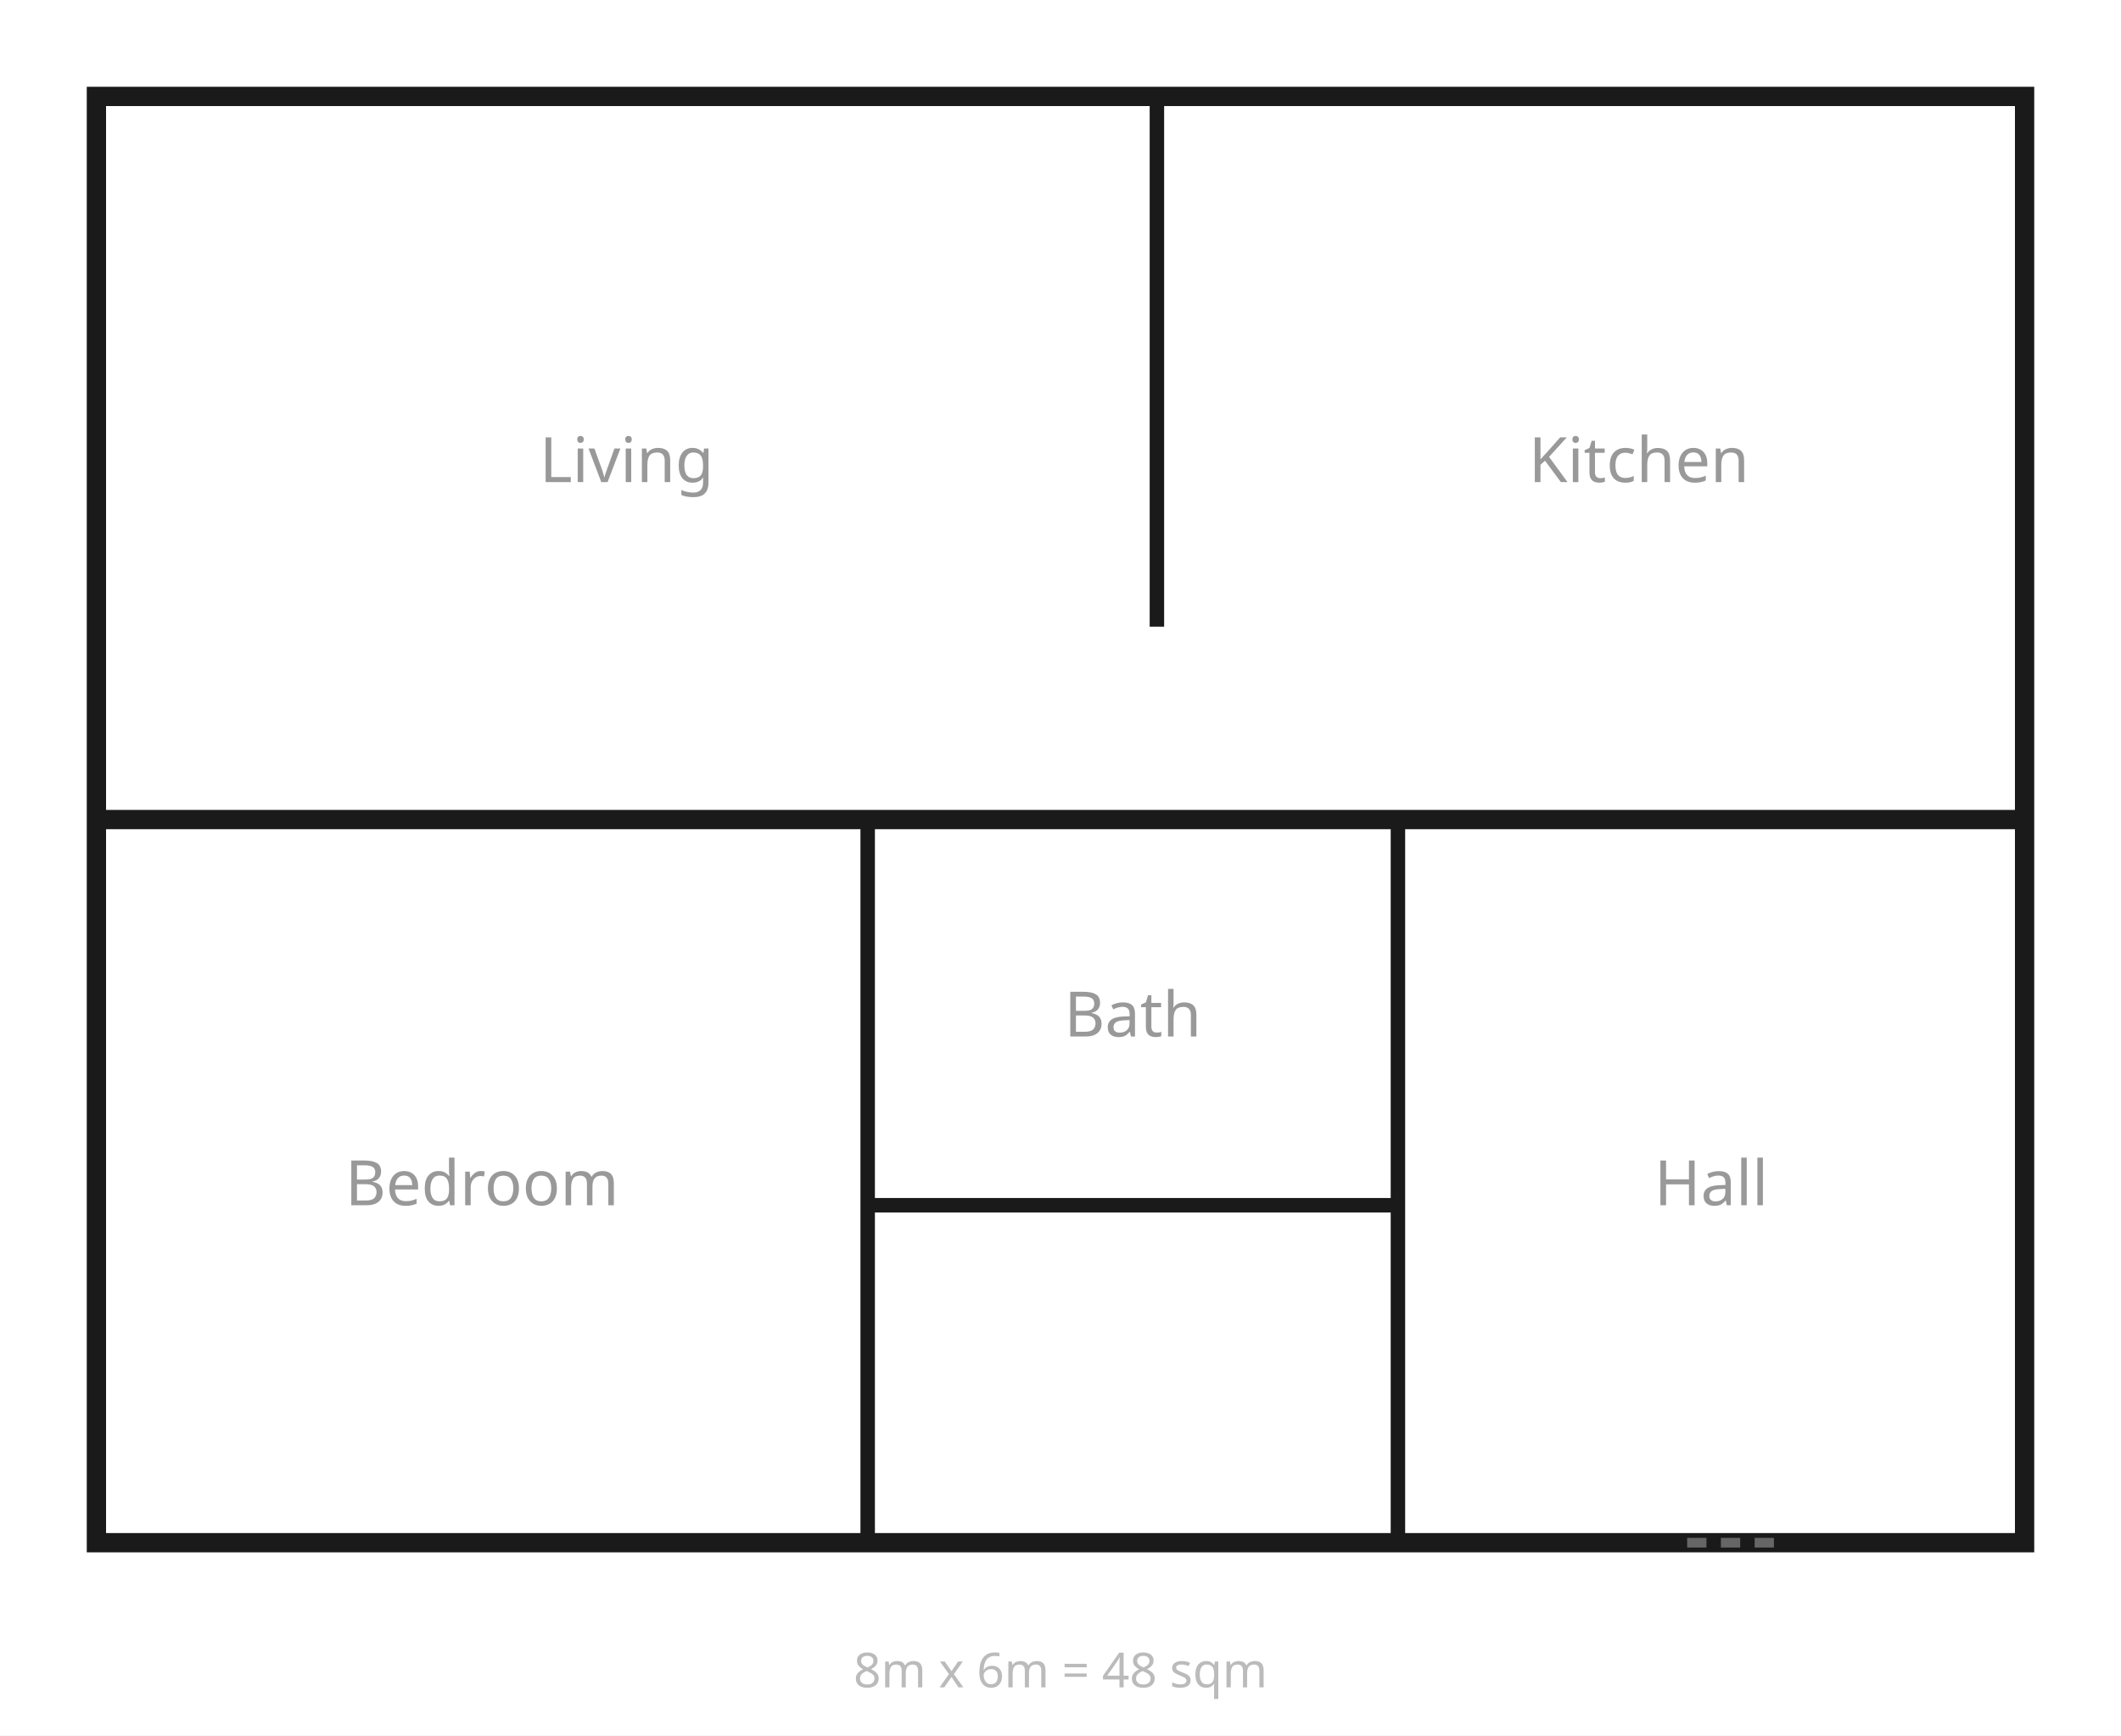
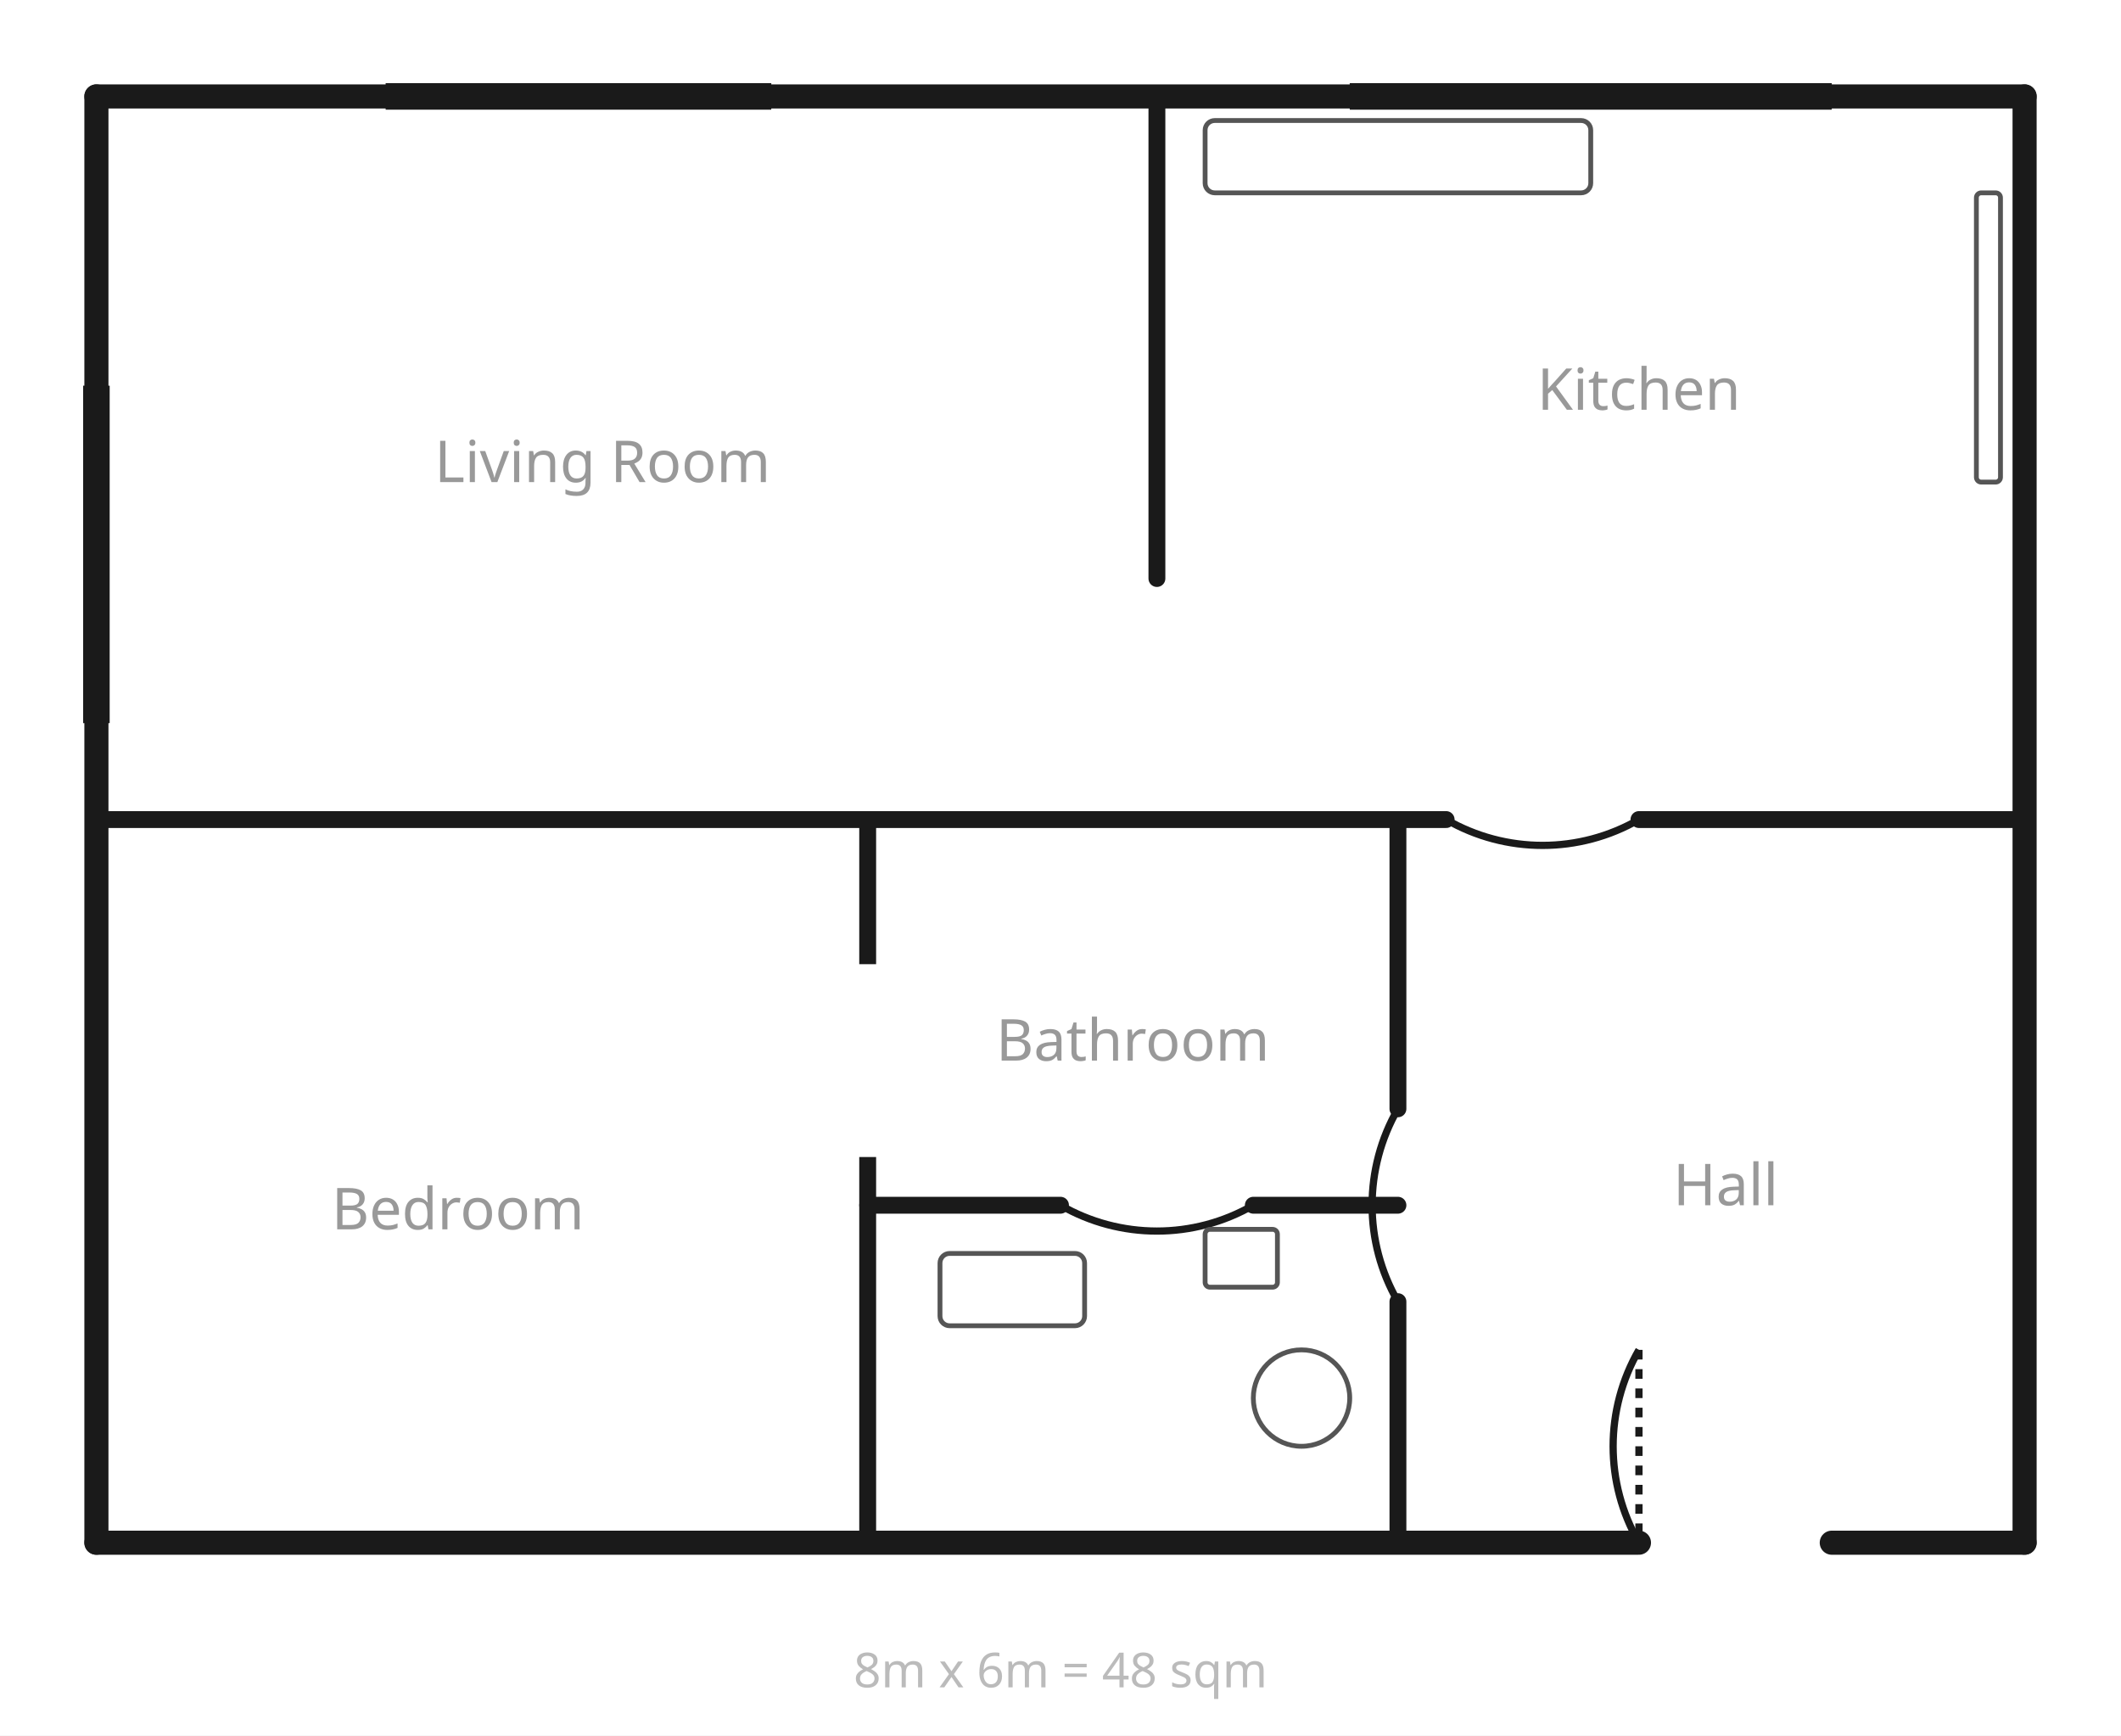
<svg xmlns="http://www.w3.org/2000/svg" viewBox="0 0 440 360" width="440" height="360">
  <style>
-     .wall { stroke: #1a1a1a; stroke-width: 4; fill: none; }
-     .wall-thin { stroke: #1a1a1a; stroke-width: 3; fill: none; }
-     .label { font-family: sans-serif; font-size: 13px; fill: #999; text-anchor: middle; }
+     .wall { stroke: #1a1a1a; stroke-width: 5; fill: none; stroke-linecap: round; }
+     .iwall { stroke: #1a1a1a; stroke-width: 3.5; fill: none; stroke-linecap: round; }
+     .door { fill: none; stroke: #1a1a1a; stroke-width: 1.5; }
+     .window { stroke: #1a1a1a; stroke-width: 1.5; fill: none; }
+     .fixture { fill: none; stroke: #555; stroke-width: 1; }
+     .label { font-family: sans-serif; font-size: 12px; fill: #999; text-anchor: middle; }
    .dim { font-family: sans-serif; font-size: 10px; fill: #bbb; text-anchor: middle; }
  </style>
  <rect x="0" y="0" width="440" height="360" fill="#fff" />
-   <rect x="20" y="20" width="400" height="300" class="wall" />
-   <line x1="20" y1="170" x2="420" y2="170" class="wall" />
-   <line x1="240" y1="20" x2="240" y2="130" class="wall-thin" />
-   <line x1="180" y1="170" x2="180" y2="320" class="wall-thin" />
-   <line x1="290" y1="170" x2="290" y2="320" class="wall-thin" />
-   <line x1="180" y1="250" x2="290" y2="250" class="wall-thin" />
-   <line x1="350" y1="320" x2="370" y2="320" style="stroke:#666;stroke-width:2;stroke-dasharray:4,3" />
-   <text x="130" y="100" class="label">Living</text>
-   <text x="340" y="100" class="label">Kitchen</text>
-   <text x="100" y="250" class="label">Bedroom</text>
-   <text x="235" y="215" class="label">Bath</text>
-   <text x="355" y="250" class="label">Hall</text>
+   <line x1="20" y1="20" x2="420" y2="20" class="wall" />
+   <line x1="20" y1="320" x2="340" y2="320" class="wall" />
+   <line x1="380" y1="320" x2="420" y2="320" class="wall" />
+   <line x1="20" y1="20" x2="20" y2="320" class="wall" />
+   <line x1="420" y1="20" x2="420" y2="320" class="wall" />
+   <path d="M 340 320 A 40 40 0 0 1 340 280" class="door" />
+   <line x1="340" y1="280" x2="340" y2="320" class="door" stroke-dasharray="2,2" />
+   <line x1="80" y1="18" x2="160" y2="18" class="window" />
+   <line x1="80" y1="22" x2="160" y2="22" class="window" />
+   <line x1="280" y1="18" x2="380" y2="18" class="window" />
+   <line x1="280" y1="22" x2="380" y2="22" class="window" />
+   <line x1="18" y1="80" x2="18" y2="150" class="window" />
+   <line x1="22" y1="80" x2="22" y2="150" class="window" />
+   <line x1="20" y1="170" x2="300" y2="170" class="iwall" />
+   <line x1="340" y1="170" x2="420" y2="170" class="iwall" />
+   <path d="M 300 170 A 40 40 0 0 0 340 170" class="door" />
+   <line x1="240" y1="20" x2="240" y2="120" class="iwall" />
+   <line x1="180" y1="170" x2="180" y2="320" class="iwall" />
+   <line x1="290" y1="170" x2="290" y2="230" class="iwall" />
+   <line x1="290" y1="270" x2="290" y2="320" class="iwall" />
+   <path d="M 290 270 A 40 40 0 0 1 290 230" class="door" />
+   <line x1="180" y1="250" x2="220" y2="250" class="iwall" />
+   <line x1="260" y1="250" x2="290" y2="250" class="iwall" />
+   <path d="M 220 250 A 40 40 0 0 0 260 250" class="door" />
+   <line x1="180" y1="200" x2="180" y2="240" style="stroke:#fff;stroke-width:5" />
+   <line x1="180" y1="200" x2="180" y2="240" style="stroke:none" />
+   <rect x="195" y="260" width="30" height="15" rx="2" class="fixture" />
+   <circle cx="270" cy="290" r="10" class="fixture" />
+   <rect x="250" y="255" width="15" height="12" rx="1" class="fixture" />
+   <rect x="250" y="25" width="80" height="15" rx="2" class="fixture" />
+   <rect x="410" y="40" width="5" height="60" rx="1" class="fixture" />
+   <text x="125" y="100" class="label">Living Room</text>
+   <text x="340" y="85" class="label">Kitchen</text>
+   <text x="95" y="255" class="label">Bedroom</text>
+   <text x="235" y="220" class="label">Bathroom</text>
+   <text x="358" y="250" class="label">Hall</text>
  <text x="220" y="350" class="dim">8m x 6m = 48 sqm</text>
</svg>
